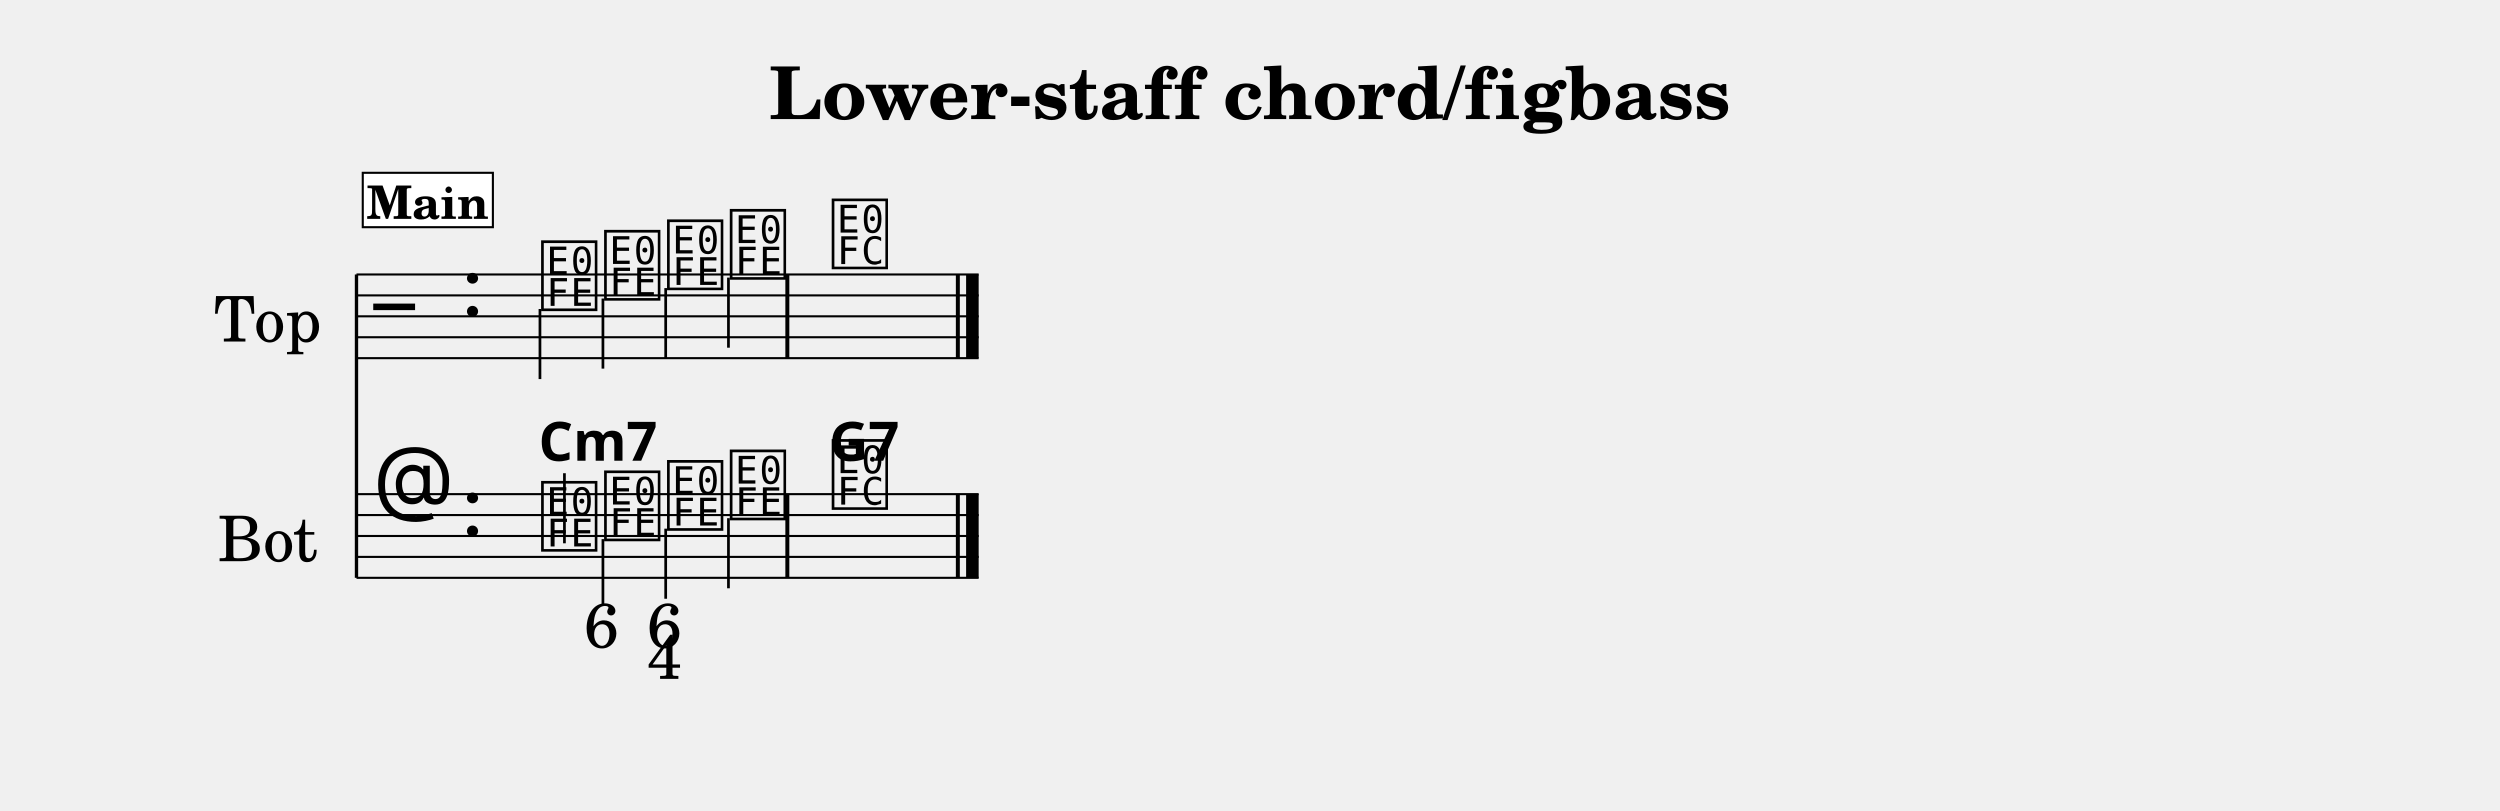
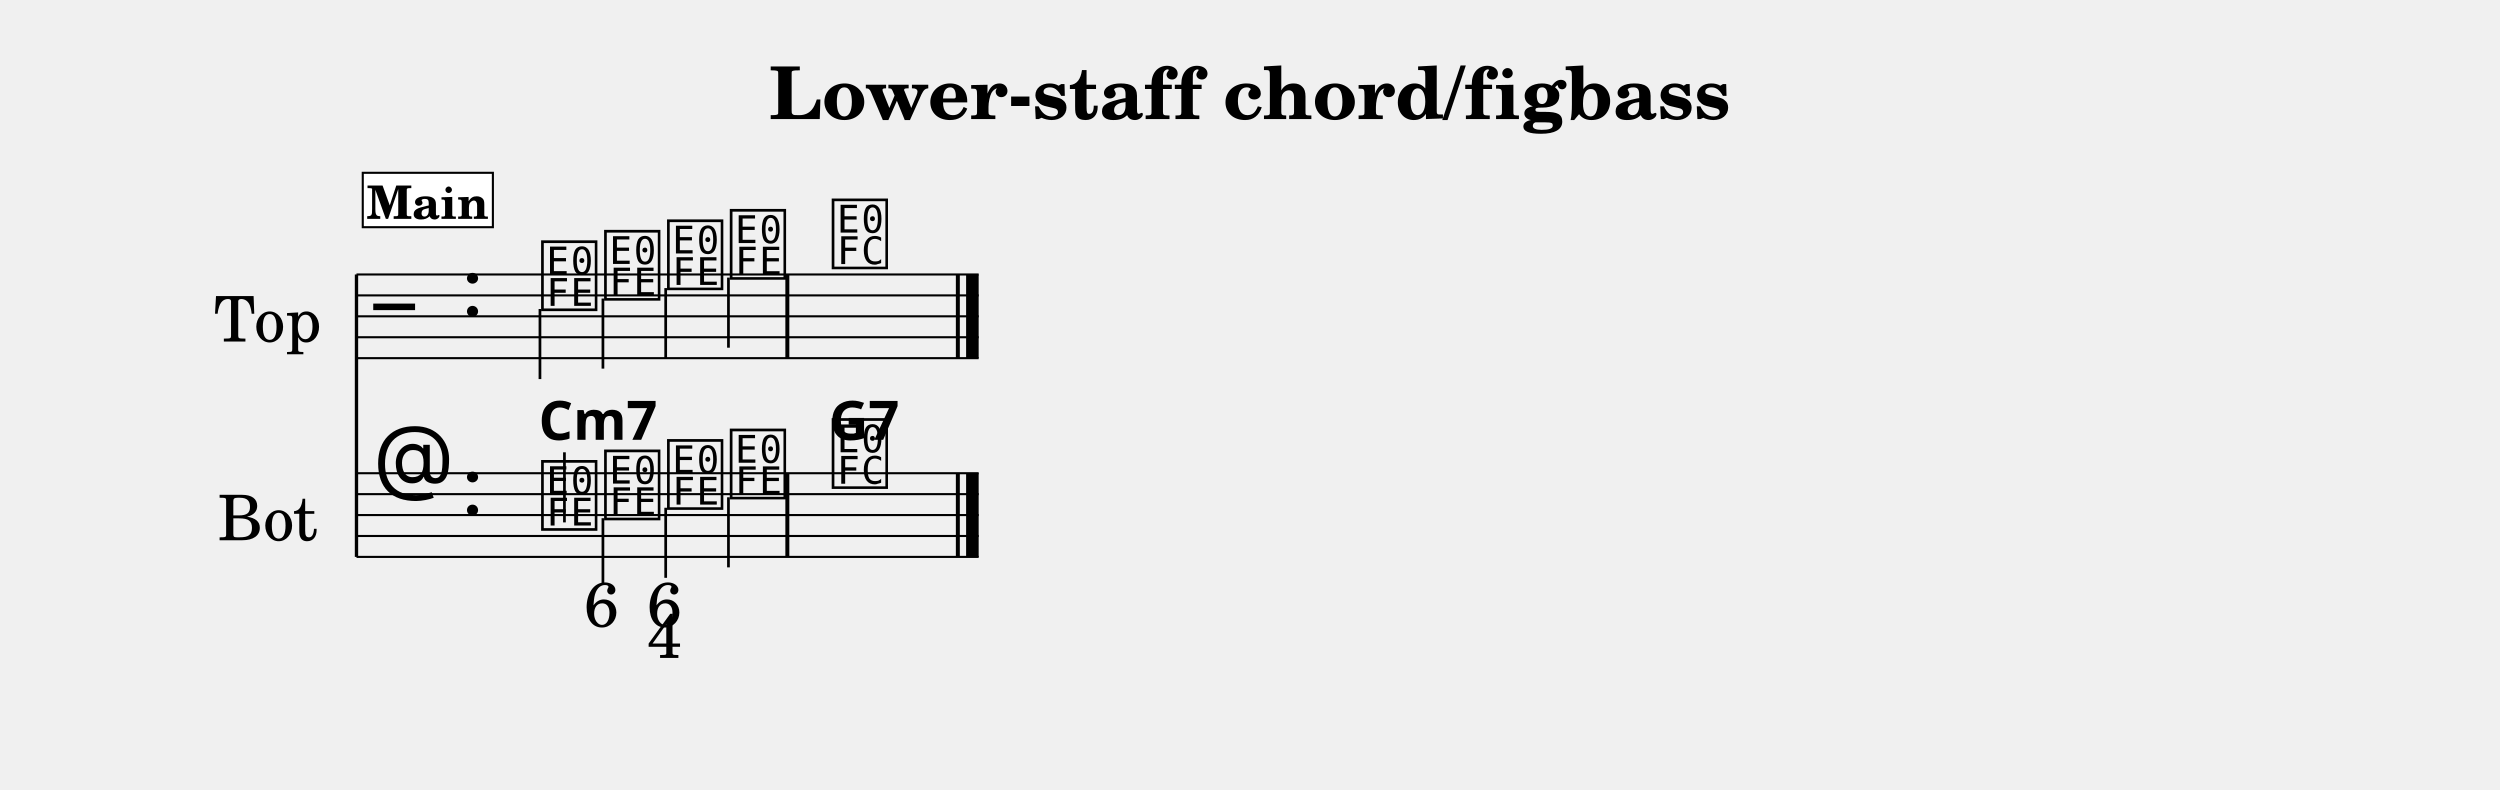
- <svg xmlns="http://www.w3.org/2000/svg" width="1195.0" height="387.4" viewBox="0 0 119.50 38.74" font-family="TeX Gyre Schola, serif">
+ <svg xmlns="http://www.w3.org/2000/svg" width="1195.0" height="377.4" viewBox="0 0 119.50 37.74" font-family="TeX Gyre Schola, serif">
  <style>
  @font-face { font-family: 'Emmentaler'; src: local('Emmentaler'); }
  .music { font-family: 'Emmentaler', serif; }
</style>
  <text x="59.75" y="5.69" font-size="3.49" font-weight="bold" text-anchor="middle" data-pos="281">Lower-staff chord/figbass</text>
  <g transform="translate(8.54,0.00) scale(1,1)">
    <text x="4.25" y="15.12" font-size="3.00" text-anchor="middle" dominant-baseline="central">Top</text>
-     <text x="4.25" y="25.62" font-size="3.00" text-anchor="middle" dominant-baseline="central">Bot</text>
-     <line x1="8.50" y1="13.12" x2="8.50" y2="27.62" stroke="#000000" stroke-width="0.160" />
+     <text x="4.25" y="24.62" font-size="3.00" text-anchor="middle" dominant-baseline="central">Bot</text>
+     <line x1="8.50" y1="13.12" x2="8.50" y2="26.62" stroke="#000000" stroke-width="0.160" />
    <line x1="8.50" y1="13.12" x2="38.24" y2="13.12" stroke="#000000" stroke-width="0.100" />
    <line x1="8.50" y1="14.12" x2="38.24" y2="14.12" stroke="#000000" stroke-width="0.100" />
    <line x1="8.50" y1="15.12" x2="38.24" y2="15.12" stroke="#000000" stroke-width="0.100" />
    <line x1="8.50" y1="16.12" x2="38.24" y2="16.12" stroke="#000000" stroke-width="0.100" />
    <line x1="8.50" y1="17.12" x2="38.24" y2="17.12" stroke="#000000" stroke-width="0.100" />
    <text class="music" x="9.30" y="16.12" font-size="4.00"></text>
    <text class="music" x="13.50" y="15.12" font-size="4.00" data-pos="309"></text>
    <text class="music" x="17.20" y="14.62" font-size="4.00" data-pos="403"></text>
    <line x1="17.27" y1="14.77" x2="17.27" y2="18.12" stroke="#000000" stroke-width="0.130" />
    <text class="music" x="20.21" y="14.12" font-size="4.00" data-pos="407"></text>
    <line x1="20.28" y1="14.27" x2="20.28" y2="17.62" stroke="#000000" stroke-width="0.130" />
    <text class="music" x="23.22" y="13.62" font-size="4.00" data-pos="409"></text>
    <line x1="23.28" y1="13.77" x2="23.28" y2="17.12" stroke="#000000" stroke-width="0.130" />
    <text class="music" x="26.22" y="13.12" font-size="4.00" data-pos="411"></text>
    <line x1="26.28" y1="13.27" x2="26.28" y2="16.62" stroke="#000000" stroke-width="0.130" />
    <text class="music" x="31.09" y="12.62" font-size="4.00" data-pos="415"></text>
    <rect x="29.00" y="13.12" width="0.19" height="4.00" data-pos="413" />
    <rect x="37.15" y="13.12" width="0.19" height="4.00" data-pos="418" />
    <rect x="37.64" y="13.12" width="0.60" height="4.00" data-pos="418" />
+     <line x1="8.50" y1="22.62" x2="38.24" y2="22.62" stroke="#000000" stroke-width="0.100" />
    <line x1="8.50" y1="23.62" x2="38.24" y2="23.62" stroke="#000000" stroke-width="0.100" />
    <line x1="8.50" y1="24.62" x2="38.24" y2="24.62" stroke="#000000" stroke-width="0.100" />
    <line x1="8.50" y1="25.62" x2="38.24" y2="25.62" stroke="#000000" stroke-width="0.100" />
    <line x1="8.50" y1="26.62" x2="38.24" y2="26.62" stroke="#000000" stroke-width="0.100" />
-     <line x1="8.50" y1="27.62" x2="38.24" y2="27.62" stroke="#000000" stroke-width="0.100" />
-     <text class="music" x="9.30" y="24.62" font-size="4.00"></text>
-     <text class="music" x="13.50" y="25.62" font-size="4.00" data-pos="309"></text>
-     <text class="music" x="17.20" y="26.12" font-size="4.00" data-pos="430"></text>
-     <line x1="18.44" y1="25.97" x2="18.44" y2="22.62" stroke="#000000" stroke-width="0.130" />
-     <text class="music" x="20.21" y="25.62" font-size="4.00" data-pos="445"></text>
-     <line x1="20.28" y1="25.77" x2="20.28" y2="28.95" stroke="#000000" stroke-width="0.130" />
-     <text class="music" x="23.22" y="25.12" font-size="4.00" data-pos="454"></text>
-     <line x1="23.28" y1="25.27" x2="23.28" y2="28.62" stroke="#000000" stroke-width="0.130" />
-     <text class="music" x="26.22" y="24.62" font-size="4.00" data-pos="465"></text>
-     <line x1="26.28" y1="24.77" x2="26.28" y2="28.12" stroke="#000000" stroke-width="0.130" />
-     <text class="music" x="31.09" y="24.12" font-size="4.00" data-pos="469"></text>
-     <rect x="29.00" y="23.62" width="0.19" height="4.00" data-pos="467" />
-     <rect x="37.15" y="23.62" width="0.19" height="4.00" data-pos="483" />
-     <rect x="37.64" y="23.62" width="0.60" height="4.00" data-pos="483" />
-     <text x="17.20" y="22.02" font-size="2.60" font-family="sans-serif" font-weight="bold" data-pos="432">Cm7</text>
-     <text x="31.09" y="22.02" font-size="2.60" font-family="sans-serif" font-weight="bold" data-pos="471">G7</text>
-     <text x="20.21" y="30.95" font-size="3.00" text-anchor="middle" data-pos="446">6</text>
-     <text x="23.22" y="30.95" font-size="3.00" text-anchor="middle" data-pos="455">6</text>
-     <text x="23.22" y="32.45" font-size="3.00" text-anchor="middle" data-pos="455">4</text>
+     <text class="music" x="9.30" y="23.62" font-size="4.00"></text>
+     <text class="music" x="13.50" y="24.62" font-size="4.00" data-pos="309"></text>
+     <text class="music" x="17.20" y="25.12" font-size="4.00" data-pos="430"></text>
+     <line x1="18.44" y1="24.97" x2="18.44" y2="21.62" stroke="#000000" stroke-width="0.130" />
+     <text class="music" x="20.21" y="24.62" font-size="4.00" data-pos="445"></text>
+     <line x1="20.28" y1="24.77" x2="20.28" y2="27.95" stroke="#000000" stroke-width="0.130" />
+     <text class="music" x="23.22" y="24.12" font-size="4.00" data-pos="454"></text>
+     <line x1="23.28" y1="24.27" x2="23.28" y2="27.62" stroke="#000000" stroke-width="0.130" />
+     <text class="music" x="26.22" y="23.62" font-size="4.00" data-pos="465"></text>
+     <line x1="26.28" y1="23.77" x2="26.28" y2="27.12" stroke="#000000" stroke-width="0.130" />
+     <text class="music" x="31.09" y="23.12" font-size="4.00" data-pos="469"></text>
+     <rect x="29.00" y="22.62" width="0.19" height="4.00" data-pos="467" />
+     <rect x="37.15" y="22.62" width="0.19" height="4.00" data-pos="483" />
+     <rect x="37.64" y="22.62" width="0.60" height="4.00" data-pos="483" />
+     <text x="17.20" y="21.02" font-size="2.60" font-family="sans-serif" font-weight="bold" data-pos="432">Cm7</text>
+     <text x="31.09" y="21.02" font-size="2.60" font-family="sans-serif" font-weight="bold" data-pos="471">G7</text>
+     <text x="20.21" y="29.95" font-size="3.00" text-anchor="middle" data-pos="446">6</text>
+     <text x="23.22" y="29.95" font-size="3.00" text-anchor="middle" data-pos="455">6</text>
+     <text x="23.22" y="31.45" font-size="3.00" text-anchor="middle" data-pos="455">4</text>
    <rect x="8.80" y="8.26" width="6.22" height="2.60" fill="#FFFFFF" stroke="#000000" stroke-width="0.100" data-pos="380" />
    <text x="11.91" y="10.46" font-size="2.20" font-weight="bold" text-anchor="middle" data-pos="380">Main</text>
  </g>
</svg>
